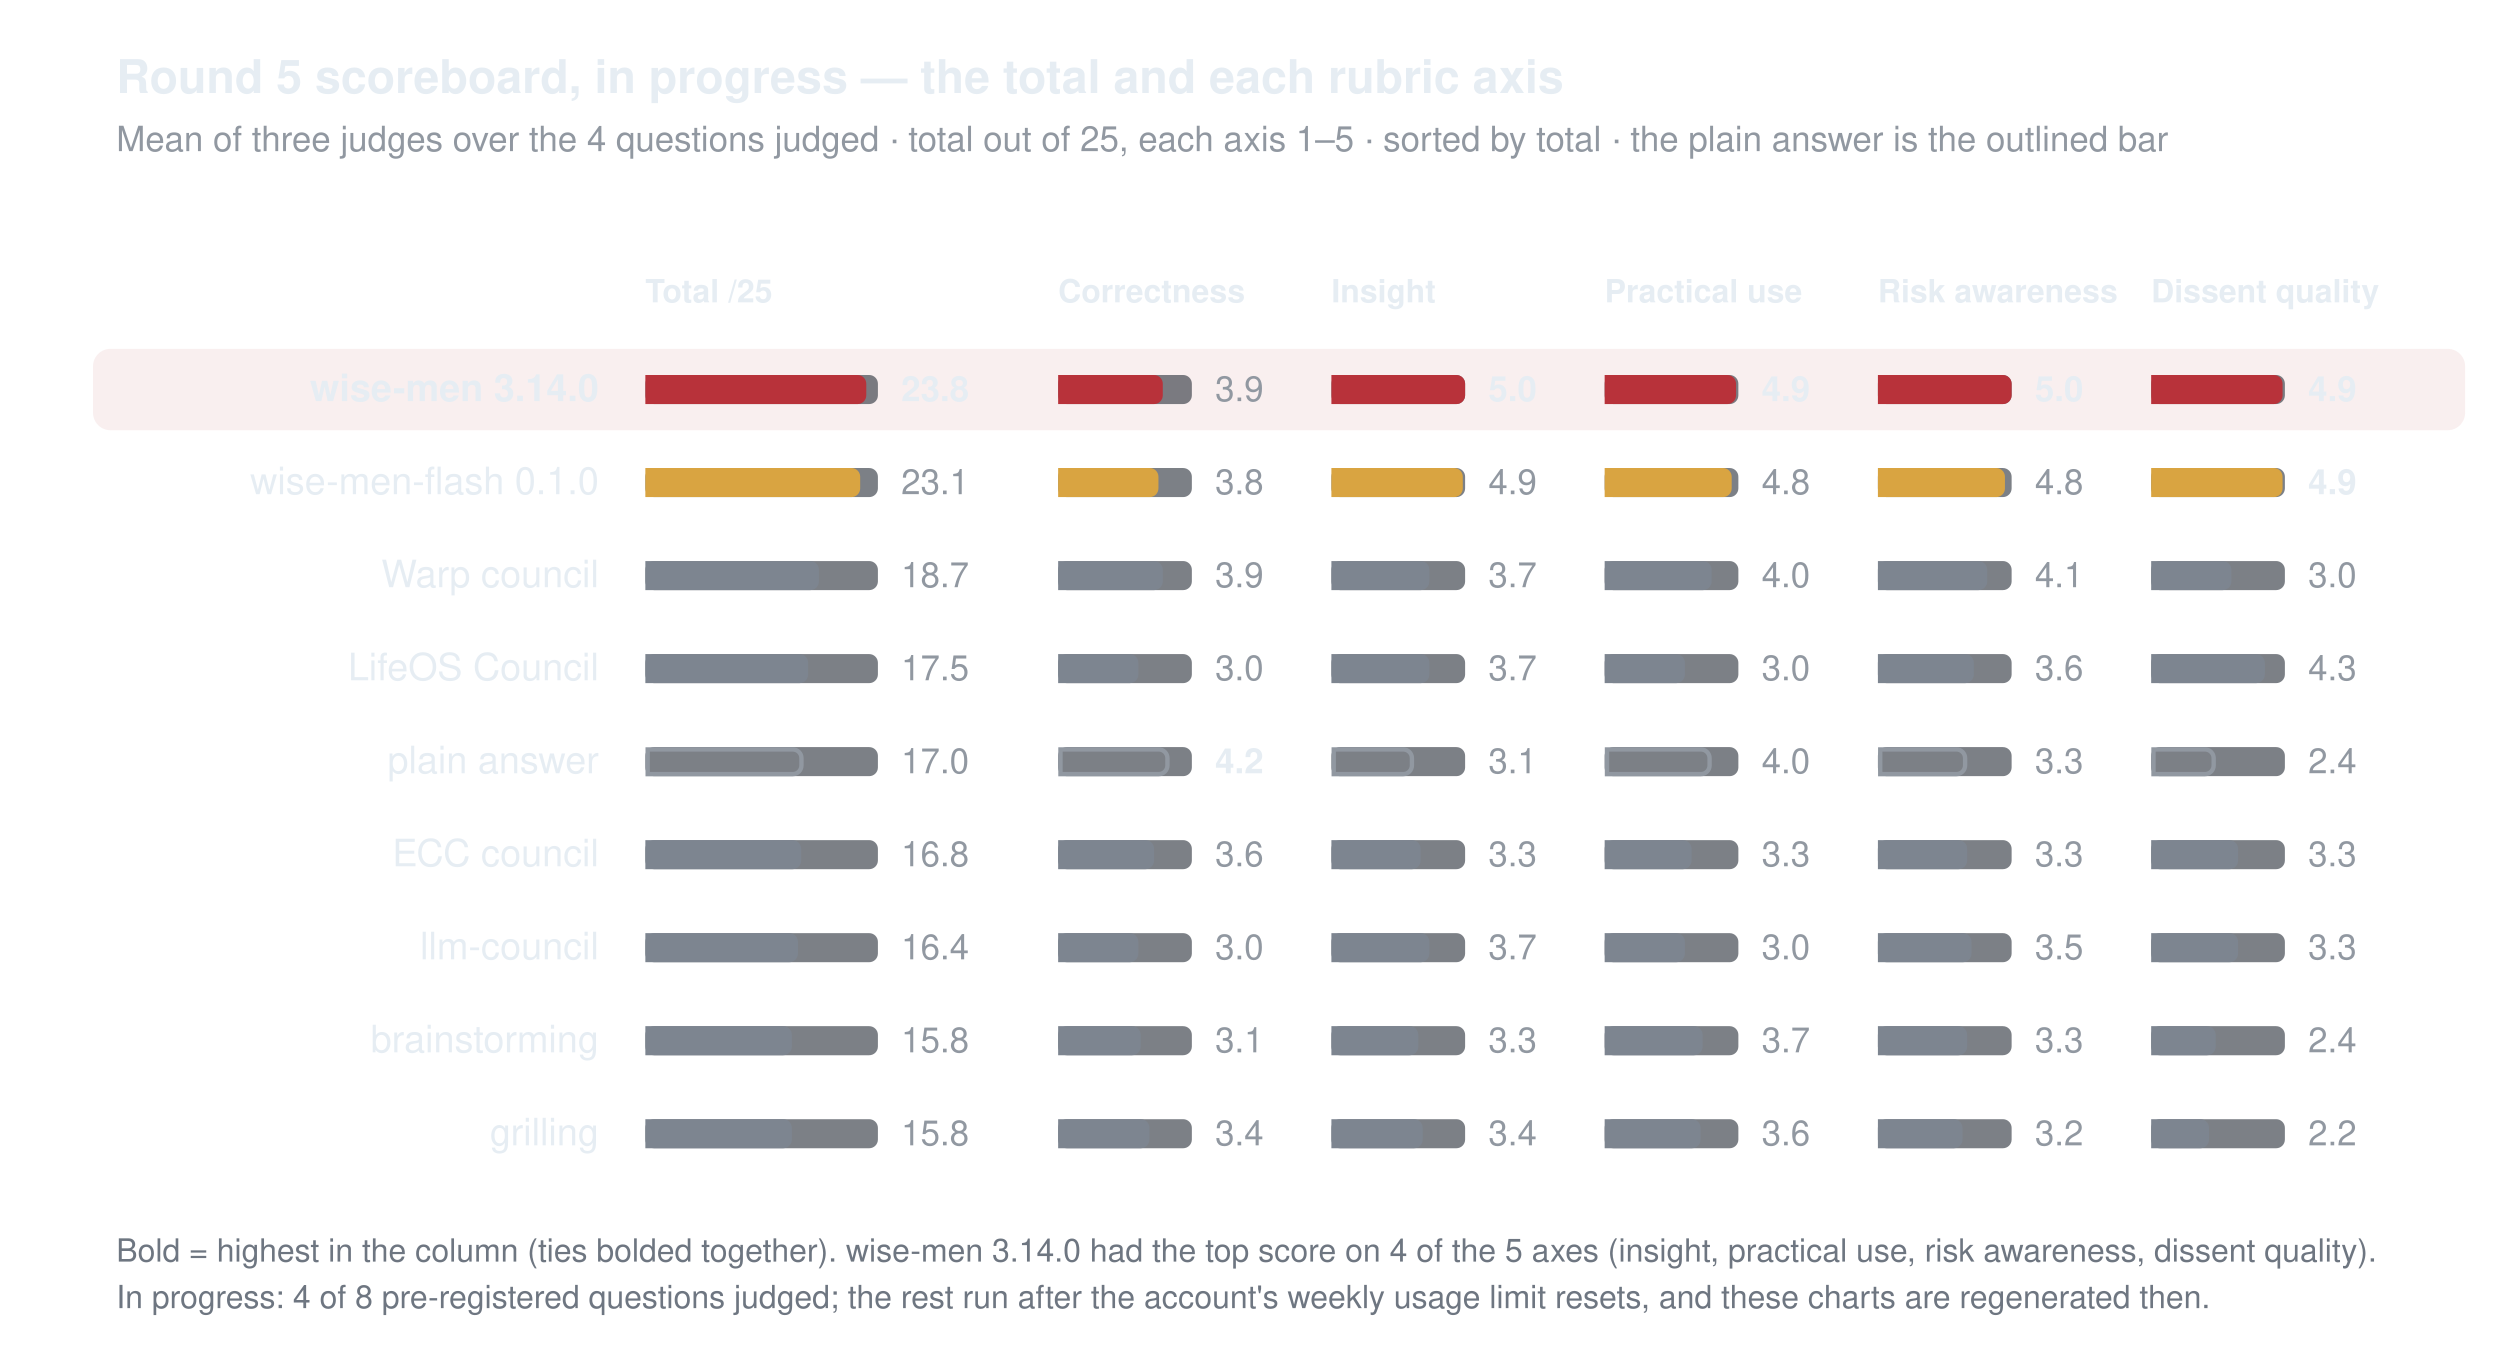
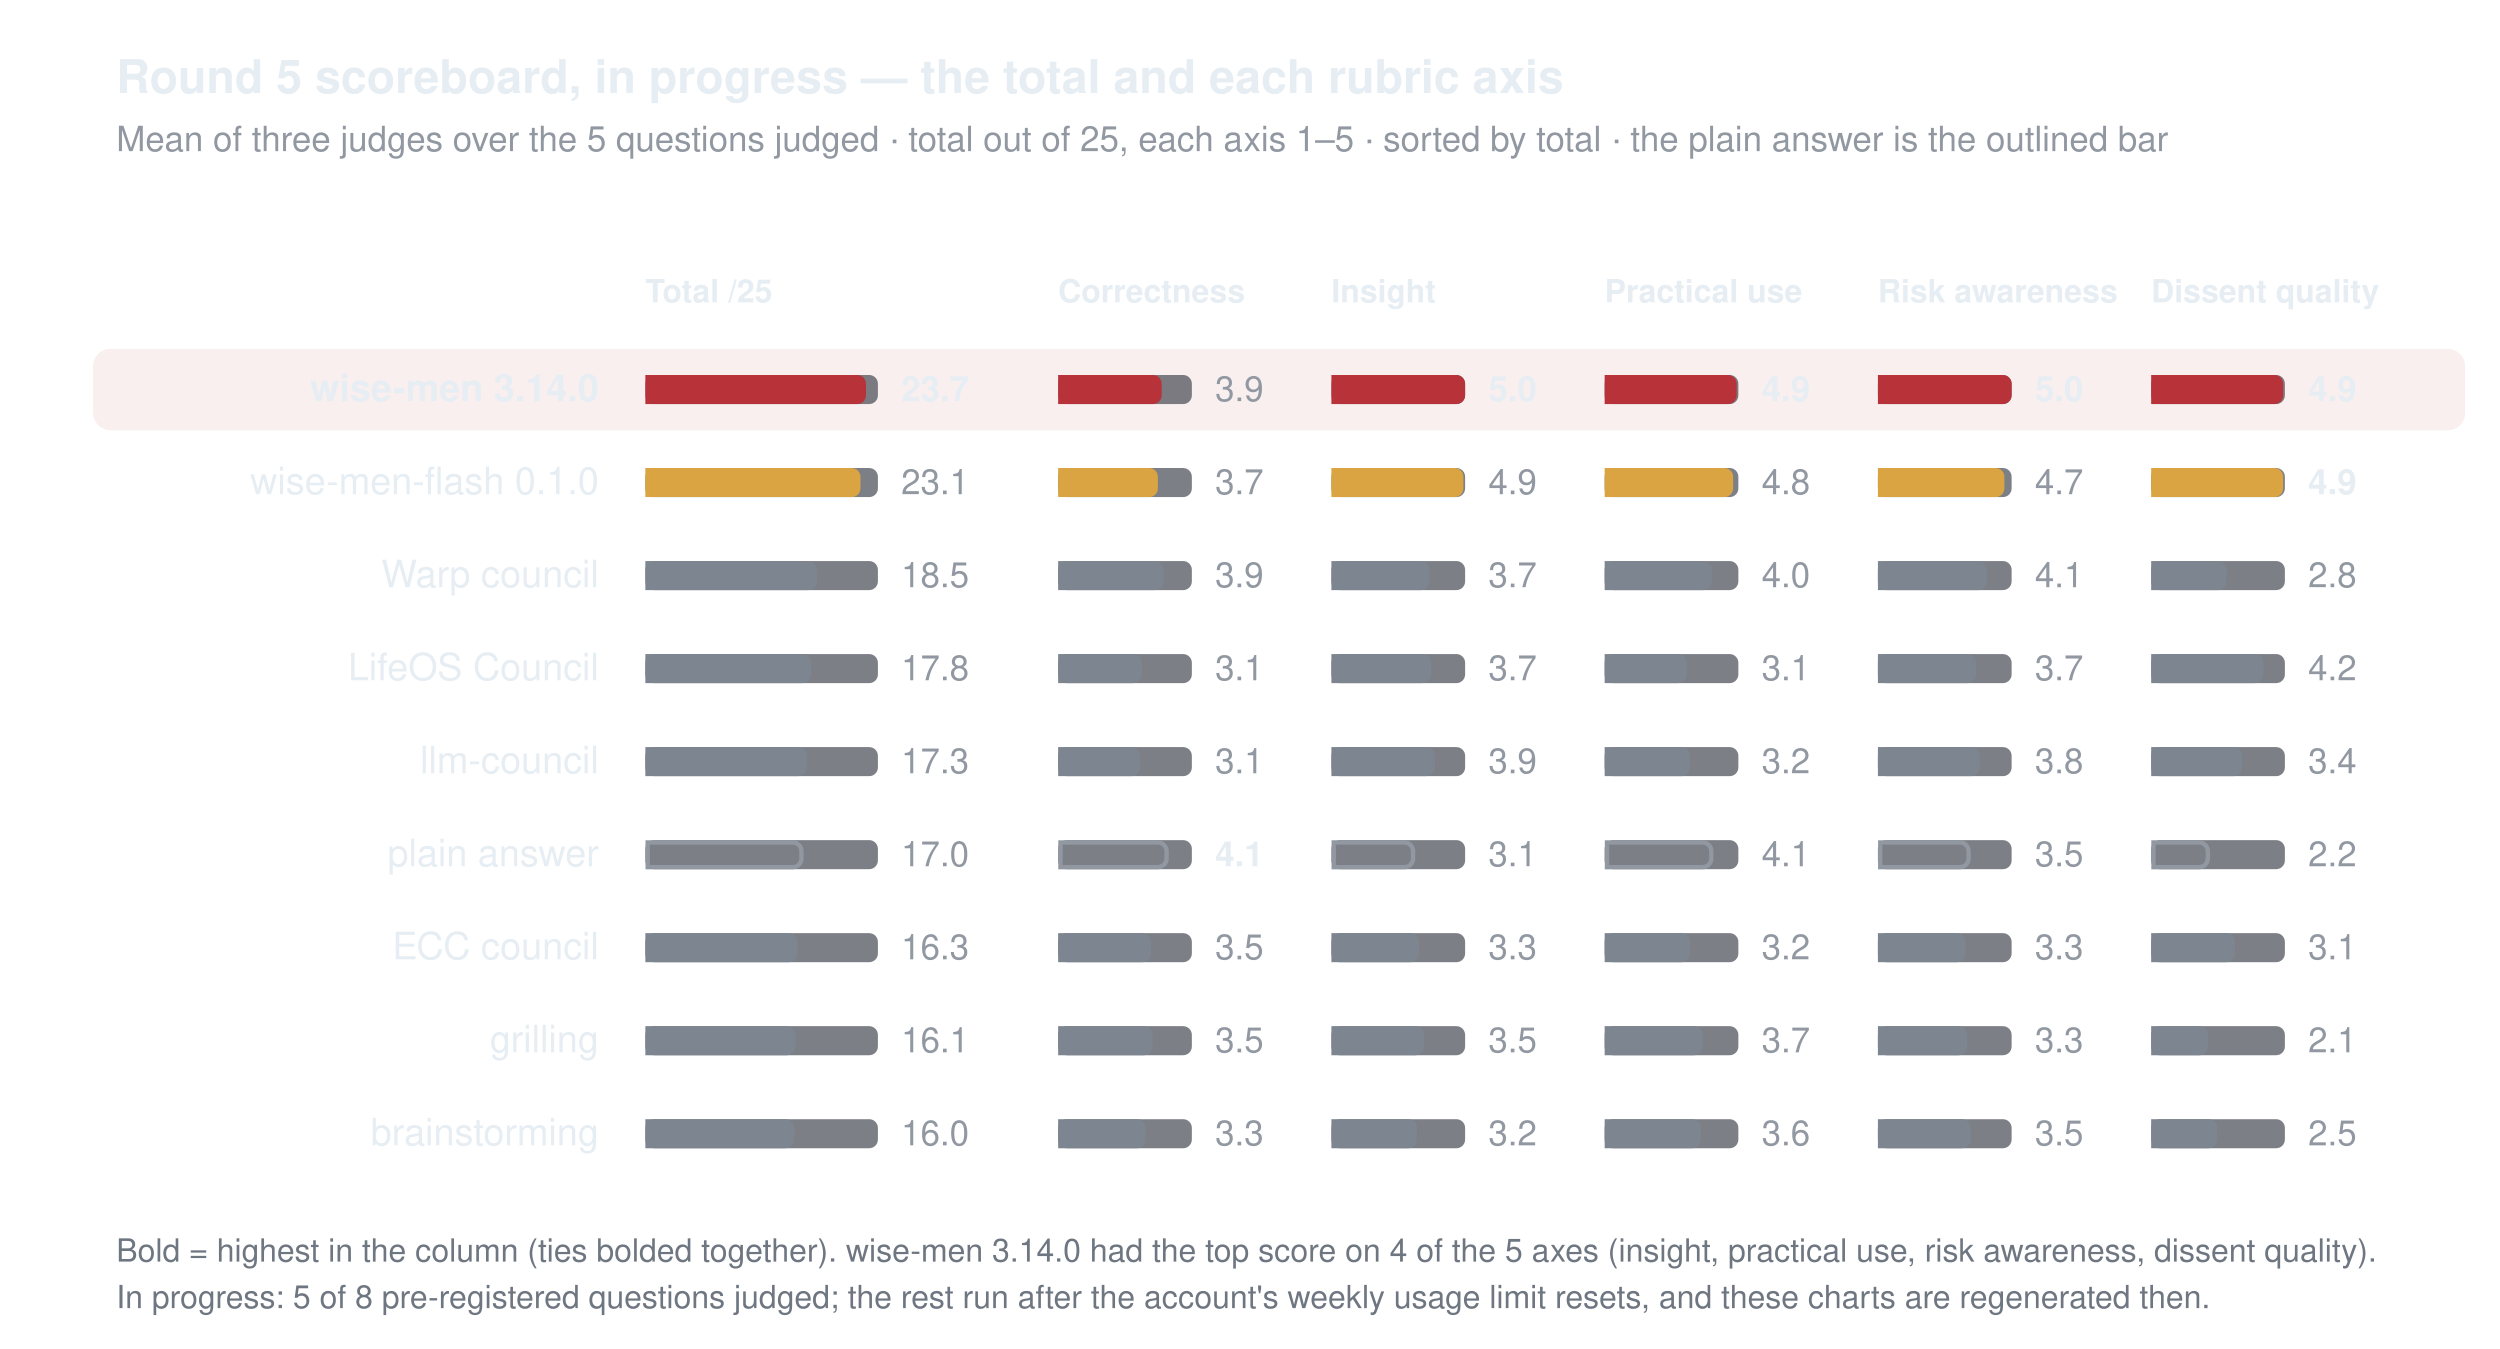
<svg xmlns="http://www.w3.org/2000/svg" viewBox="0 0 860 464" width="860" font-family="-apple-system, BlinkMacSystemFont, 'Segoe UI', Helvetica, Arial, sans-serif">
  <text x="40" y="32" font-size="16" font-weight="600" fill="#e6edf3" text-anchor="start">Round 5 scoreboard, in progress — the total and each rubric axis</text>
-   <text x="40" y="52" font-size="12" font-weight="400" fill="#9198a1" text-anchor="start">Mean of three judges over the 4 questions judged · total out of 25, each axis 1–5 · sorted by total · the plain answer is the outlined bar</text>
+   <text x="40" y="52" font-size="12" font-weight="400" fill="#9198a1" text-anchor="start">Mean of three judges over the 5 questions judged · total out of 25, each axis 1–5 · sorted by total · the plain answer is the outlined bar</text>
  <text x="222" y="104" font-size="11" font-weight="600" fill="#e6edf3" text-anchor="start">Total /25</text>
  <text x="364" y="104" font-size="11" font-weight="600" fill="#e6edf3" text-anchor="start">Correctness</text>
  <text x="458" y="104" font-size="11" font-weight="600" fill="#e6edf3" text-anchor="start">Insight</text>
  <text x="552" y="104" font-size="11" font-weight="600" fill="#e6edf3" text-anchor="start">Practical use</text>
  <text x="646" y="104" font-size="11" font-weight="600" fill="#e6edf3" text-anchor="start">Risk awareness</text>
  <text x="740" y="104" font-size="11" font-weight="600" fill="#e6edf3" text-anchor="start">Dissent quality</text>
  <rect x="32" y="120" width="816" height="28" rx="6" fill="#b8323a" fill-opacity="0.08" />
  <text x="206" y="138" font-size="13" font-weight="700" fill="#e6edf3" text-anchor="end">wise-men 3.14.0</text>
  <rect x="222" y="129" width="80" height="10" rx="3" fill="#262c36" fill-opacity="0.6" />
-   <path d="M222,129h73a3,3 0 0 1 3,3v4a3,3 0 0 1 -3,3h-73z" fill="#b8323a" />
-   <text x="310" y="138" font-size="12" font-weight="700" fill="#e6edf3" text-anchor="start">23.8</text>
+   <path d="M222,129h72.9a3,3 0 0 1 3,3v4a3,3 0 0 1 -3,3h-72.9z" fill="#b8323a" />
+   <text x="310" y="138" font-size="12" font-weight="700" fill="#e6edf3" text-anchor="start">23.7</text>
  <rect x="364" y="129" width="46" height="10" rx="3" fill="#262c36" fill-opacity="0.6" />
-   <path d="M364,129h33a3,3 0 0 1 3,3v4a3,3 0 0 1 -3,3h-33z" fill="#b8323a" />
+   <path d="M364,129h32.6a3,3 0 0 1 3,3v4a3,3 0 0 1 -3,3h-32.6z" fill="#b8323a" />
  <text x="418" y="138" font-size="12" font-weight="400" fill="#9198a1" text-anchor="start">3.9</text>
  <rect x="458" y="129" width="46" height="10" rx="3" fill="#262c36" fill-opacity="0.6" />
  <path d="M458,129h43a3,3 0 0 1 3,3v4a3,3 0 0 1 -3,3h-43z" fill="#b8323a" />
  <text x="512" y="138" font-size="12" font-weight="700" fill="#e6edf3" text-anchor="start">5.0</text>
  <rect x="552" y="129" width="46" height="10" rx="3" fill="#262c36" fill-opacity="0.6" />
-   <path d="M552,129h42.2a3,3 0 0 1 3,3v4a3,3 0 0 1 -3,3h-42.2z" fill="#b8323a" />
+   <path d="M552,129h42.4a3,3 0 0 1 3,3v4a3,3 0 0 1 -3,3h-42.4z" fill="#b8323a" />
  <text x="606" y="138" font-size="12" font-weight="700" fill="#e6edf3" text-anchor="start">4.9</text>
  <rect x="646" y="129" width="46" height="10" rx="3" fill="#262c36" fill-opacity="0.6" />
  <path d="M646,129h43a3,3 0 0 1 3,3v4a3,3 0 0 1 -3,3h-43z" fill="#b8323a" />
  <text x="700" y="138" font-size="12" font-weight="700" fill="#e6edf3" text-anchor="start">5.0</text>
  <rect x="740" y="129" width="46" height="10" rx="3" fill="#262c36" fill-opacity="0.6" />
-   <path d="M740,129h42.2a3,3 0 0 1 3,3v4a3,3 0 0 1 -3,3h-42.2z" fill="#b8323a" />
+   <path d="M740,129h42.4a3,3 0 0 1 3,3v4a3,3 0 0 1 -3,3h-42.4z" fill="#b8323a" />
  <text x="794" y="138" font-size="12" font-weight="700" fill="#e6edf3" text-anchor="start">4.9</text>
  <text x="206" y="170" font-size="13" font-weight="500" fill="#e6edf3" text-anchor="end">wise-men-flash 0.1.0</text>
  <rect x="222" y="161" width="80" height="10" rx="3" fill="#262c36" fill-opacity="0.6" />
-   <path d="M222,161h70.9a3,3 0 0 1 3,3v4a3,3 0 0 1 -3,3h-70.9z" fill="#d9a441" />
+   <path d="M222,161h71a3,3 0 0 1 3,3v4a3,3 0 0 1 -3,3h-71z" fill="#d9a441" />
  <text x="310" y="170" font-size="12" font-weight="400" fill="#9198a1" text-anchor="start">23.1</text>
  <rect x="364" y="161" width="46" height="10" rx="3" fill="#262c36" fill-opacity="0.6" />
-   <path d="M364,161h31.5a3,3 0 0 1 3,3v4a3,3 0 0 1 -3,3h-31.5z" fill="#d9a441" />
-   <text x="418" y="170" font-size="12" font-weight="400" fill="#9198a1" text-anchor="start">3.8</text>
+   <path d="M364,161h31.3a3,3 0 0 1 3,3v4a3,3 0 0 1 -3,3h-31.3z" fill="#d9a441" />
+   <text x="418" y="170" font-size="12" font-weight="400" fill="#9198a1" text-anchor="start">3.7</text>
  <rect x="458" y="161" width="46" height="10" rx="3" fill="#262c36" fill-opacity="0.6" />
-   <path d="M458,161h42.2a3,3 0 0 1 3,3v4a3,3 0 0 1 -3,3h-42.2z" fill="#d9a441" />
+   <path d="M458,161h42.4a3,3 0 0 1 3,3v4a3,3 0 0 1 -3,3h-42.4z" fill="#d9a441" />
  <text x="512" y="170" font-size="12" font-weight="400" fill="#9198a1" text-anchor="start">4.9</text>
  <rect x="552" y="161" width="46" height="10" rx="3" fill="#262c36" fill-opacity="0.6" />
-   <path d="M552,161h40.7a3,3 0 0 1 3,3v4a3,3 0 0 1 -3,3h-40.7z" fill="#d9a441" />
+   <path d="M552,161h41.2a3,3 0 0 1 3,3v4a3,3 0 0 1 -3,3h-41.2z" fill="#d9a441" />
  <text x="606" y="170" font-size="12" font-weight="400" fill="#9198a1" text-anchor="start">4.8</text>
  <rect x="646" y="161" width="46" height="10" rx="3" fill="#262c36" fill-opacity="0.6" />
-   <path d="M646,161h40.7a3,3 0 0 1 3,3v4a3,3 0 0 1 -3,3h-40.7z" fill="#d9a441" />
-   <text x="700" y="170" font-size="12" font-weight="400" fill="#9198a1" text-anchor="start">4.8</text>
+   <path d="M646,161h40.5a3,3 0 0 1 3,3v4a3,3 0 0 1 -3,3h-40.5z" fill="#d9a441" />
+   <text x="700" y="170" font-size="12" font-weight="400" fill="#9198a1" text-anchor="start">4.7</text>
  <rect x="740" y="161" width="46" height="10" rx="3" fill="#262c36" fill-opacity="0.6" />
-   <path d="M740,161h42.2a3,3 0 0 1 3,3v4a3,3 0 0 1 -3,3h-42.2z" fill="#d9a441" />
+   <path d="M740,161h42.4a3,3 0 0 1 3,3v4a3,3 0 0 1 -3,3h-42.4z" fill="#d9a441" />
  <text x="794" y="170" font-size="12" font-weight="700" fill="#e6edf3" text-anchor="start">4.9</text>
  <text x="206" y="202" font-size="13" font-weight="500" fill="#e6edf3" text-anchor="end">Warp council</text>
  <rect x="222" y="193" width="80" height="10" rx="3" fill="#262c36" fill-opacity="0.6" />
-   <path d="M222,193h56.7a3,3 0 0 1 3,3v4a3,3 0 0 1 -3,3h-56.7z" fill="#7d8590" />
-   <text x="310" y="202" font-size="12" font-weight="400" fill="#9198a1" text-anchor="start">18.7</text>
+   <path d="M222,193h56.1a3,3 0 0 1 3,3v4a3,3 0 0 1 -3,3h-56.1z" fill="#7d8590" />
+   <text x="310" y="202" font-size="12" font-weight="400" fill="#9198a1" text-anchor="start">18.5</text>
  <rect x="364" y="193" width="46" height="10" rx="3" fill="#262c36" fill-opacity="0.6" />
-   <path d="M364,193h33a3,3 0 0 1 3,3v4a3,3 0 0 1 -3,3h-33z" fill="#7d8590" />
+   <path d="M364,193h33.2a3,3 0 0 1 3,3v4a3,3 0 0 1 -3,3h-33.2z" fill="#7d8590" />
  <text x="418" y="202" font-size="12" font-weight="400" fill="#9198a1" text-anchor="start">3.9</text>
  <rect x="458" y="193" width="46" height="10" rx="3" fill="#262c36" fill-opacity="0.6" />
  <path d="M458,193h30.7a3,3 0 0 1 3,3v4a3,3 0 0 1 -3,3h-30.7z" fill="#7d8590" />
  <text x="512" y="202" font-size="12" font-weight="400" fill="#9198a1" text-anchor="start">3.7</text>
  <rect x="552" y="193" width="46" height="10" rx="3" fill="#262c36" fill-opacity="0.6" />
  <path d="M552,193h33.8a3,3 0 0 1 3,3v4a3,3 0 0 1 -3,3h-33.8z" fill="#7d8590" />
  <text x="606" y="202" font-size="12" font-weight="400" fill="#9198a1" text-anchor="start">4.0</text>
  <rect x="646" y="193" width="46" height="10" rx="3" fill="#262c36" fill-opacity="0.6" />
-   <path d="M646,193h34.6a3,3 0 0 1 3,3v4a3,3 0 0 1 -3,3h-34.6z" fill="#7d8590" />
+   <path d="M646,193h34.4a3,3 0 0 1 3,3v4a3,3 0 0 1 -3,3h-34.4z" fill="#7d8590" />
  <text x="700" y="202" font-size="12" font-weight="400" fill="#9198a1" text-anchor="start">4.1</text>
  <rect x="740" y="193" width="46" height="10" rx="3" fill="#262c36" fill-opacity="0.6" />
-   <path d="M740,193h24.6a3,3 0 0 1 3,3v4a3,3 0 0 1 -3,3h-24.6z" fill="#7d8590" />
-   <text x="794" y="202" font-size="12" font-weight="400" fill="#9198a1" text-anchor="start">3.0</text>
+   <path d="M740,193h22.8a3,3 0 0 1 3,3v4a3,3 0 0 1 -3,3h-22.8z" fill="#7d8590" />
+   <text x="794" y="202" font-size="12" font-weight="400" fill="#9198a1" text-anchor="start">2.8</text>
  <text x="206" y="234" font-size="13" font-weight="500" fill="#e6edf3" text-anchor="end">LifeOS Council</text>
  <rect x="222" y="225" width="80" height="10" rx="3" fill="#262c36" fill-opacity="0.6" />
-   <path d="M222,225h53a3,3 0 0 1 3,3v4a3,3 0 0 1 -3,3h-53z" fill="#7d8590" />
-   <text x="310" y="234" font-size="12" font-weight="400" fill="#9198a1" text-anchor="start">17.5</text>
+   <path d="M222,225h54a3,3 0 0 1 3,3v4a3,3 0 0 1 -3,3h-54z" fill="#7d8590" />
+   <text x="310" y="234" font-size="12" font-weight="400" fill="#9198a1" text-anchor="start">17.8</text>
  <rect x="364" y="225" width="46" height="10" rx="3" fill="#262c36" fill-opacity="0.6" />
-   <path d="M364,225h24.6a3,3 0 0 1 3,3v4a3,3 0 0 1 -3,3h-24.6z" fill="#7d8590" />
-   <text x="418" y="234" font-size="12" font-weight="400" fill="#9198a1" text-anchor="start">3.0</text>
+   <path d="M364,225h25.8a3,3 0 0 1 3,3v4a3,3 0 0 1 -3,3h-25.8z" fill="#7d8590" />
+   <text x="418" y="234" font-size="12" font-weight="400" fill="#9198a1" text-anchor="start">3.1</text>
  <rect x="458" y="225" width="46" height="10" rx="3" fill="#262c36" fill-opacity="0.6" />
-   <path d="M458,225h30.7a3,3 0 0 1 3,3v4a3,3 0 0 1 -3,3h-30.7z" fill="#7d8590" />
+   <path d="M458,225h31.3a3,3 0 0 1 3,3v4a3,3 0 0 1 -3,3h-31.3z" fill="#7d8590" />
  <text x="512" y="234" font-size="12" font-weight="400" fill="#9198a1" text-anchor="start">3.7</text>
  <rect x="552" y="225" width="46" height="10" rx="3" fill="#262c36" fill-opacity="0.6" />
-   <path d="M552,225h24.6a3,3 0 0 1 3,3v4a3,3 0 0 1 -3,3h-24.6z" fill="#7d8590" />
-   <text x="606" y="234" font-size="12" font-weight="400" fill="#9198a1" text-anchor="start">3.0</text>
+   <path d="M552,225h25.2a3,3 0 0 1 3,3v4a3,3 0 0 1 -3,3h-25.2z" fill="#7d8590" />
+   <text x="606" y="234" font-size="12" font-weight="400" fill="#9198a1" text-anchor="start">3.1</text>
  <rect x="646" y="225" width="46" height="10" rx="3" fill="#262c36" fill-opacity="0.6" />
-   <path d="M646,225h30a3,3 0 0 1 3,3v4a3,3 0 0 1 -3,3h-30z" fill="#7d8590" />
-   <text x="700" y="234" font-size="12" font-weight="400" fill="#9198a1" text-anchor="start">3.6</text>
+   <path d="M646,225h30.7a3,3 0 0 1 3,3v4a3,3 0 0 1 -3,3h-30.7z" fill="#7d8590" />
+   <text x="700" y="234" font-size="12" font-weight="400" fill="#9198a1" text-anchor="start">3.7</text>
  <rect x="740" y="225" width="46" height="10" rx="3" fill="#262c36" fill-opacity="0.6" />
-   <path d="M740,225h36.1a3,3 0 0 1 3,3v4a3,3 0 0 1 -3,3h-36.1z" fill="#7d8590" />
-   <text x="794" y="234" font-size="12" font-weight="400" fill="#9198a1" text-anchor="start">4.3</text>
-   <text x="206" y="266" font-size="13" font-weight="500" fill="#e6edf3" text-anchor="end">plain answer</text>
+   <path d="M740,225h35.6a3,3 0 0 1 3,3v4a3,3 0 0 1 -3,3h-35.6z" fill="#7d8590" />
+   <text x="794" y="234" font-size="12" font-weight="400" fill="#9198a1" text-anchor="start">4.2</text>
+   <text x="206" y="266" font-size="13" font-weight="500" fill="#e6edf3" text-anchor="end">llm-council</text>
  <rect x="222" y="257" width="80" height="10" rx="3" fill="#262c36" fill-opacity="0.6" />
-   <path d="M222.8,257.8h49.9a3,3 0 0 1 3,3v2.5a3,3 0 0 1 -3,3h-49.9z" fill="none" stroke="#9198a1" stroke-width="1.5" />
-   <text x="310" y="266" font-size="12" font-weight="400" fill="#9198a1" text-anchor="start">17.0</text>
+   <path d="M222,257h52.5a3,3 0 0 1 3,3v4a3,3 0 0 1 -3,3h-52.5z" fill="#7d8590" />
+   <text x="310" y="266" font-size="12" font-weight="400" fill="#9198a1" text-anchor="start">17.3</text>
  <rect x="364" y="257" width="46" height="10" rx="3" fill="#262c36" fill-opacity="0.6" />
-   <path d="M364.8,257.8h33.8a3,3 0 0 1 3,3v2.5a3,3 0 0 1 -3,3h-33.8z" fill="none" stroke="#9198a1" stroke-width="1.5" />
-   <text x="418" y="266" font-size="12" font-weight="700" fill="#e6edf3" text-anchor="start">4.2</text>
+   <path d="M364,257h25.2a3,3 0 0 1 3,3v4a3,3 0 0 1 -3,3h-25.2z" fill="#7d8590" />
+   <text x="418" y="266" font-size="12" font-weight="400" fill="#9198a1" text-anchor="start">3.1</text>
  <rect x="458" y="257" width="46" height="10" rx="3" fill="#262c36" fill-opacity="0.6" />
-   <path d="M458.8,257.8h23.9a3,3 0 0 1 3,3v2.5a3,3 0 0 1 -3,3h-23.9z" fill="none" stroke="#9198a1" stroke-width="1.5" />
-   <text x="512" y="266" font-size="12" font-weight="400" fill="#9198a1" text-anchor="start">3.1</text>
+   <path d="M458,257h32.6a3,3 0 0 1 3,3v4a3,3 0 0 1 -3,3h-32.6z" fill="#7d8590" />
+   <text x="512" y="266" font-size="12" font-weight="400" fill="#9198a1" text-anchor="start">3.9</text>
  <rect x="552" y="257" width="46" height="10" rx="3" fill="#262c36" fill-opacity="0.6" />
-   <path d="M552.8,257.8h32.3a3,3 0 0 1 3,3v2.5a3,3 0 0 1 -3,3h-32.3z" fill="none" stroke="#9198a1" stroke-width="1.5" />
-   <text x="606" y="266" font-size="12" font-weight="400" fill="#9198a1" text-anchor="start">4.0</text>
+   <path d="M552,257h26.4a3,3 0 0 1 3,3v4a3,3 0 0 1 -3,3h-26.4z" fill="#7d8590" />
+   <text x="606" y="266" font-size="12" font-weight="400" fill="#9198a1" text-anchor="start">3.2</text>
  <rect x="646" y="257" width="46" height="10" rx="3" fill="#262c36" fill-opacity="0.6" />
-   <path d="M646.8,257.8h26.2a3,3 0 0 1 3,3v2.5a3,3 0 0 1 -3,3h-26.2z" fill="none" stroke="#9198a1" stroke-width="1.5" />
-   <text x="700" y="266" font-size="12" font-weight="400" fill="#9198a1" text-anchor="start">3.3</text>
+   <path d="M646,257h32a3,3 0 0 1 3,3v4a3,3 0 0 1 -3,3h-32z" fill="#7d8590" />
+   <text x="700" y="266" font-size="12" font-weight="400" fill="#9198a1" text-anchor="start">3.8</text>
  <rect x="740" y="257" width="46" height="10" rx="3" fill="#262c36" fill-opacity="0.6" />
-   <path d="M740.8,257.8h17.7a3,3 0 0 1 3,3v2.5a3,3 0 0 1 -3,3h-17.7z" fill="none" stroke="#9198a1" stroke-width="1.5" />
-   <text x="794" y="266" font-size="12" font-weight="400" fill="#9198a1" text-anchor="start">2.4</text>
-   <text x="206" y="298" font-size="13" font-weight="500" fill="#e6edf3" text-anchor="end">ECC council</text>
+   <path d="M740,257h28.3a3,3 0 0 1 3,3v4a3,3 0 0 1 -3,3h-28.3z" fill="#7d8590" />
+   <text x="794" y="266" font-size="12" font-weight="400" fill="#9198a1" text-anchor="start">3.4</text>
+   <text x="206" y="298" font-size="13" font-weight="500" fill="#e6edf3" text-anchor="end">plain answer</text>
  <rect x="222" y="289" width="80" height="10" rx="3" fill="#262c36" fill-opacity="0.6" />
-   <path d="M222,289h50.6a3,3 0 0 1 3,3v4a3,3 0 0 1 -3,3h-50.6z" fill="#7d8590" />
-   <text x="310" y="298" font-size="12" font-weight="400" fill="#9198a1" text-anchor="start">16.8</text>
+   <path d="M222.8,289.8h49.9a3,3 0 0 1 3,3v2.5a3,3 0 0 1 -3,3h-49.9z" fill="none" stroke="#9198a1" stroke-width="1.5" />
+   <text x="310" y="298" font-size="12" font-weight="400" fill="#9198a1" text-anchor="start">17.0</text>
  <rect x="364" y="289" width="46" height="10" rx="3" fill="#262c36" fill-opacity="0.6" />
-   <path d="M364,289h30a3,3 0 0 1 3,3v4a3,3 0 0 1 -3,3h-30z" fill="#7d8590" />
-   <text x="418" y="298" font-size="12" font-weight="400" fill="#9198a1" text-anchor="start">3.6</text>
+   <path d="M364.8,289.8h33.5a3,3 0 0 1 3,3v2.5a3,3 0 0 1 -3,3h-33.5z" fill="none" stroke="#9198a1" stroke-width="1.5" />
+   <text x="418" y="298" font-size="12" font-weight="700" fill="#e6edf3" text-anchor="start">4.1</text>
  <rect x="458" y="289" width="46" height="10" rx="3" fill="#262c36" fill-opacity="0.6" />
-   <path d="M458,289h27.7a3,3 0 0 1 3,3v4a3,3 0 0 1 -3,3h-27.7z" fill="#7d8590" />
-   <text x="512" y="298" font-size="12" font-weight="400" fill="#9198a1" text-anchor="start">3.3</text>
+   <path d="M458.8,289.8h24.3a3,3 0 0 1 3,3v2.5a3,3 0 0 1 -3,3h-24.3z" fill="none" stroke="#9198a1" stroke-width="1.5" />
+   <text x="512" y="298" font-size="12" font-weight="400" fill="#9198a1" text-anchor="start">3.1</text>
  <rect x="552" y="289" width="46" height="10" rx="3" fill="#262c36" fill-opacity="0.6" />
-   <path d="M552,289h26.9a3,3 0 0 1 3,3v4a3,3 0 0 1 -3,3h-26.9z" fill="#7d8590" />
-   <text x="606" y="298" font-size="12" font-weight="400" fill="#9198a1" text-anchor="start">3.3</text>
+   <path d="M552.8,289.8h32.9a3,3 0 0 1 3,3v2.5a3,3 0 0 1 -3,3h-32.9z" fill="none" stroke="#9198a1" stroke-width="1.5" />
+   <text x="606" y="298" font-size="12" font-weight="400" fill="#9198a1" text-anchor="start">4.1</text>
  <rect x="646" y="289" width="46" height="10" rx="3" fill="#262c36" fill-opacity="0.6" />
-   <path d="M646,289h27.7a3,3 0 0 1 3,3v4a3,3 0 0 1 -3,3h-27.7z" fill="#7d8590" />
-   <text x="700" y="298" font-size="12" font-weight="400" fill="#9198a1" text-anchor="start">3.3</text>
+   <path d="M646.8,289.8h27.4a3,3 0 0 1 3,3v2.5a3,3 0 0 1 -3,3h-27.4z" fill="none" stroke="#9198a1" stroke-width="1.5" />
+   <text x="700" y="298" font-size="12" font-weight="400" fill="#9198a1" text-anchor="start">3.5</text>
  <rect x="740" y="289" width="46" height="10" rx="3" fill="#262c36" fill-opacity="0.6" />
-   <path d="M740,289h26.9a3,3 0 0 1 3,3v4a3,3 0 0 1 -3,3h-26.9z" fill="#7d8590" />
-   <text x="794" y="298" font-size="12" font-weight="400" fill="#9198a1" text-anchor="start">3.3</text>
-   <text x="206" y="330" font-size="13" font-weight="500" fill="#e6edf3" text-anchor="end">llm-council</text>
+   <path d="M740.8,289.8h15.7a3,3 0 0 1 3,3v2.5a3,3 0 0 1 -3,3h-15.7z" fill="none" stroke="#9198a1" stroke-width="1.5" />
+   <text x="794" y="298" font-size="12" font-weight="400" fill="#9198a1" text-anchor="start">2.2</text>
+   <text x="206" y="330" font-size="13" font-weight="500" fill="#e6edf3" text-anchor="end">ECC council</text>
  <rect x="222" y="321" width="80" height="10" rx="3" fill="#262c36" fill-opacity="0.6" />
-   <path d="M222,321h49.5a3,3 0 0 1 3,3v4a3,3 0 0 1 -3,3h-49.5z" fill="#7d8590" />
-   <text x="310" y="330" font-size="12" font-weight="400" fill="#9198a1" text-anchor="start">16.4</text>
+   <path d="M222,321h49.3a3,3 0 0 1 3,3v4a3,3 0 0 1 -3,3h-49.3z" fill="#7d8590" />
+   <text x="310" y="330" font-size="12" font-weight="400" fill="#9198a1" text-anchor="start">16.3</text>
  <rect x="364" y="321" width="46" height="10" rx="3" fill="#262c36" fill-opacity="0.6" />
-   <path d="M364,321h24.6a3,3 0 0 1 3,3v4a3,3 0 0 1 -3,3h-24.6z" fill="#7d8590" />
-   <text x="418" y="330" font-size="12" font-weight="400" fill="#9198a1" text-anchor="start">3.0</text>
+   <path d="M364,321h28.9a3,3 0 0 1 3,3v4a3,3 0 0 1 -3,3h-28.9z" fill="#7d8590" />
+   <text x="418" y="330" font-size="12" font-weight="400" fill="#9198a1" text-anchor="start">3.5</text>
  <rect x="458" y="321" width="46" height="10" rx="3" fill="#262c36" fill-opacity="0.6" />
-   <path d="M458,321h30.7a3,3 0 0 1 3,3v4a3,3 0 0 1 -3,3h-30.7z" fill="#7d8590" />
-   <text x="512" y="330" font-size="12" font-weight="400" fill="#9198a1" text-anchor="start">3.7</text>
+   <path d="M458,321h27.1a3,3 0 0 1 3,3v4a3,3 0 0 1 -3,3h-27.1z" fill="#7d8590" />
+   <text x="512" y="330" font-size="12" font-weight="400" fill="#9198a1" text-anchor="start">3.3</text>
  <rect x="552" y="321" width="46" height="10" rx="3" fill="#262c36" fill-opacity="0.6" />
-   <path d="M552,321h24.6a3,3 0 0 1 3,3v4a3,3 0 0 1 -3,3h-24.6z" fill="#7d8590" />
-   <text x="606" y="330" font-size="12" font-weight="400" fill="#9198a1" text-anchor="start">3.0</text>
+   <path d="M552,321h26.4a3,3 0 0 1 3,3v4a3,3 0 0 1 -3,3h-26.4z" fill="#7d8590" />
+   <text x="606" y="330" font-size="12" font-weight="400" fill="#9198a1" text-anchor="start">3.2</text>
  <rect x="646" y="321" width="46" height="10" rx="3" fill="#262c36" fill-opacity="0.6" />
-   <path d="M646,321h29.2a3,3 0 0 1 3,3v4a3,3 0 0 1 -3,3h-29.2z" fill="#7d8590" />
-   <text x="700" y="330" font-size="12" font-weight="400" fill="#9198a1" text-anchor="start">3.5</text>
+   <path d="M646,321h27.1a3,3 0 0 1 3,3v4a3,3 0 0 1 -3,3h-27.1z" fill="#7d8590" />
+   <text x="700" y="330" font-size="12" font-weight="400" fill="#9198a1" text-anchor="start">3.3</text>
  <rect x="740" y="321" width="46" height="10" rx="3" fill="#262c36" fill-opacity="0.6" />
-   <path d="M740,321h26.9a3,3 0 0 1 3,3v4a3,3 0 0 1 -3,3h-26.9z" fill="#7d8590" />
-   <text x="794" y="330" font-size="12" font-weight="400" fill="#9198a1" text-anchor="start">3.3</text>
-   <text x="206" y="362" font-size="13" font-weight="500" fill="#e6edf3" text-anchor="end">brainstorming</text>
+   <path d="M740,321h25.8a3,3 0 0 1 3,3v4a3,3 0 0 1 -3,3h-25.8z" fill="#7d8590" />
+   <text x="794" y="330" font-size="12" font-weight="400" fill="#9198a1" text-anchor="start">3.1</text>
+   <text x="206" y="362" font-size="13" font-weight="500" fill="#e6edf3" text-anchor="end">grilling</text>
  <rect x="222" y="353" width="80" height="10" rx="3" fill="#262c36" fill-opacity="0.6" />
-   <path d="M222,353h47.4a3,3 0 0 1 3,3v4a3,3 0 0 1 -3,3h-47.4z" fill="#7d8590" />
-   <text x="310" y="362" font-size="12" font-weight="400" fill="#9198a1" text-anchor="start">15.8</text>
+   <path d="M222,353h48.6a3,3 0 0 1 3,3v4a3,3 0 0 1 -3,3h-48.6z" fill="#7d8590" />
+   <text x="310" y="362" font-size="12" font-weight="400" fill="#9198a1" text-anchor="start">16.1</text>
  <rect x="364" y="353" width="46" height="10" rx="3" fill="#262c36" fill-opacity="0.6" />
-   <path d="M364,353h25.4a3,3 0 0 1 3,3v4a3,3 0 0 1 -3,3h-25.4z" fill="#7d8590" />
-   <text x="418" y="362" font-size="12" font-weight="400" fill="#9198a1" text-anchor="start">3.1</text>
+   <path d="M364,353h29.5a3,3 0 0 1 3,3v4a3,3 0 0 1 -3,3h-29.5z" fill="#7d8590" />
+   <text x="418" y="362" font-size="12" font-weight="400" fill="#9198a1" text-anchor="start">3.5</text>
  <rect x="458" y="353" width="46" height="10" rx="3" fill="#262c36" fill-opacity="0.6" />
-   <path d="M458,353h26.9a3,3 0 0 1 3,3v4a3,3 0 0 1 -3,3h-26.9z" fill="#7d8590" />
-   <text x="512" y="362" font-size="12" font-weight="400" fill="#9198a1" text-anchor="start">3.3</text>
+   <path d="M458,353h28.9a3,3 0 0 1 3,3v4a3,3 0 0 1 -3,3h-28.9z" fill="#7d8590" />
+   <text x="512" y="362" font-size="12" font-weight="400" fill="#9198a1" text-anchor="start">3.5</text>
  <rect x="552" y="353" width="46" height="10" rx="3" fill="#262c36" fill-opacity="0.6" />
  <path d="M552,353h30.7a3,3 0 0 1 3,3v4a3,3 0 0 1 -3,3h-30.7z" fill="#7d8590" />
  <text x="606" y="362" font-size="12" font-weight="400" fill="#9198a1" text-anchor="start">3.7</text>
  <rect x="646" y="353" width="46" height="10" rx="3" fill="#262c36" fill-opacity="0.6" />
  <path d="M646,353h27.7a3,3 0 0 1 3,3v4a3,3 0 0 1 -3,3h-27.7z" fill="#7d8590" />
  <text x="700" y="362" font-size="12" font-weight="400" fill="#9198a1" text-anchor="start">3.3</text>
  <rect x="740" y="353" width="46" height="10" rx="3" fill="#262c36" fill-opacity="0.6" />
-   <path d="M740,353h19.2a3,3 0 0 1 3,3v4a3,3 0 0 1 -3,3h-19.2z" fill="#7d8590" />
-   <text x="794" y="362" font-size="12" font-weight="400" fill="#9198a1" text-anchor="start">2.4</text>
-   <text x="206" y="394" font-size="13" font-weight="500" fill="#e6edf3" text-anchor="end">grilling</text>
+   <path d="M740,353h16.6a3,3 0 0 1 3,3v4a3,3 0 0 1 -3,3h-16.6z" fill="#7d8590" />
+   <text x="794" y="362" font-size="12" font-weight="400" fill="#9198a1" text-anchor="start">2.1</text>
+   <text x="206" y="394" font-size="13" font-weight="500" fill="#e6edf3" text-anchor="end">brainstorming</text>
  <rect x="222" y="385" width="80" height="10" rx="3" fill="#262c36" fill-opacity="0.6" />
-   <path d="M222,385h47.4a3,3 0 0 1 3,3v4a3,3 0 0 1 -3,3h-47.4z" fill="#7d8590" />
-   <text x="310" y="394" font-size="12" font-weight="400" fill="#9198a1" text-anchor="start">15.8</text>
+   <path d="M222,385h48.2a3,3 0 0 1 3,3v4a3,3 0 0 1 -3,3h-48.2z" fill="#7d8590" />
+   <text x="310" y="394" font-size="12" font-weight="400" fill="#9198a1" text-anchor="start">16.0</text>
  <rect x="364" y="385" width="46" height="10" rx="3" fill="#262c36" fill-opacity="0.6" />
-   <path d="M364,385h28.4a3,3 0 0 1 3,3v4a3,3 0 0 1 -3,3h-28.4z" fill="#7d8590" />
-   <text x="418" y="394" font-size="12" font-weight="400" fill="#9198a1" text-anchor="start">3.4</text>
+   <path d="M364,385h27.1a3,3 0 0 1 3,3v4a3,3 0 0 1 -3,3h-27.1z" fill="#7d8590" />
+   <text x="418" y="394" font-size="12" font-weight="400" fill="#9198a1" text-anchor="start">3.3</text>
  <rect x="458" y="385" width="46" height="10" rx="3" fill="#262c36" fill-opacity="0.6" />
-   <path d="M458,385h28.4a3,3 0 0 1 3,3v4a3,3 0 0 1 -3,3h-28.4z" fill="#7d8590" />
-   <text x="512" y="394" font-size="12" font-weight="400" fill="#9198a1" text-anchor="start">3.4</text>
+   <path d="M458,385h26.4a3,3 0 0 1 3,3v4a3,3 0 0 1 -3,3h-26.4z" fill="#7d8590" />
+   <text x="512" y="394" font-size="12" font-weight="400" fill="#9198a1" text-anchor="start">3.2</text>
  <rect x="552" y="385" width="46" height="10" rx="3" fill="#262c36" fill-opacity="0.6" />
-   <path d="M552,385h30a3,3 0 0 1 3,3v4a3,3 0 0 1 -3,3h-30z" fill="#7d8590" />
+   <path d="M552,385h30.1a3,3 0 0 1 3,3v4a3,3 0 0 1 -3,3h-30.1z" fill="#7d8590" />
  <text x="606" y="394" font-size="12" font-weight="400" fill="#9198a1" text-anchor="start">3.6</text>
  <rect x="646" y="385" width="46" height="10" rx="3" fill="#262c36" fill-opacity="0.6" />
-   <path d="M646,385h26.1a3,3 0 0 1 3,3v4a3,3 0 0 1 -3,3h-26.1z" fill="#7d8590" />
-   <text x="700" y="394" font-size="12" font-weight="400" fill="#9198a1" text-anchor="start">3.2</text>
+   <path d="M646,385h28.9a3,3 0 0 1 3,3v4a3,3 0 0 1 -3,3h-28.9z" fill="#7d8590" />
+   <text x="700" y="394" font-size="12" font-weight="400" fill="#9198a1" text-anchor="start">3.5</text>
  <rect x="740" y="385" width="46" height="10" rx="3" fill="#262c36" fill-opacity="0.6" />
-   <path d="M740,385h16.9a3,3 0 0 1 3,3v4a3,3 0 0 1 -3,3h-16.9z" fill="#7d8590" />
-   <text x="794" y="394" font-size="12" font-weight="400" fill="#9198a1" text-anchor="start">2.2</text>
+   <path d="M740,385h19.7a3,3 0 0 1 3,3v4a3,3 0 0 1 -3,3h-19.7z" fill="#7d8590" />
+   <text x="794" y="394" font-size="12" font-weight="400" fill="#9198a1" text-anchor="start">2.5</text>
  <text x="40" y="434" font-size="11" font-weight="400" fill="#6e7681" text-anchor="start">Bold = highest in the column (ties bolded together). wise-men 3.14.0 had the top score on 4 of the 5 axes (insight, practical use, risk awareness, dissent quality).</text>
-   <text x="40" y="450" font-size="11" font-weight="400" fill="#6e7681" text-anchor="start">In progress: 4 of 8 pre-registered questions judged; the rest run after the account's weekly usage limit resets, and these charts are regenerated then.</text>
+   <text x="40" y="450" font-size="11" font-weight="400" fill="#6e7681" text-anchor="start">In progress: 5 of 8 pre-registered questions judged; the rest run after the account's weekly usage limit resets, and these charts are regenerated then.</text>
</svg>
